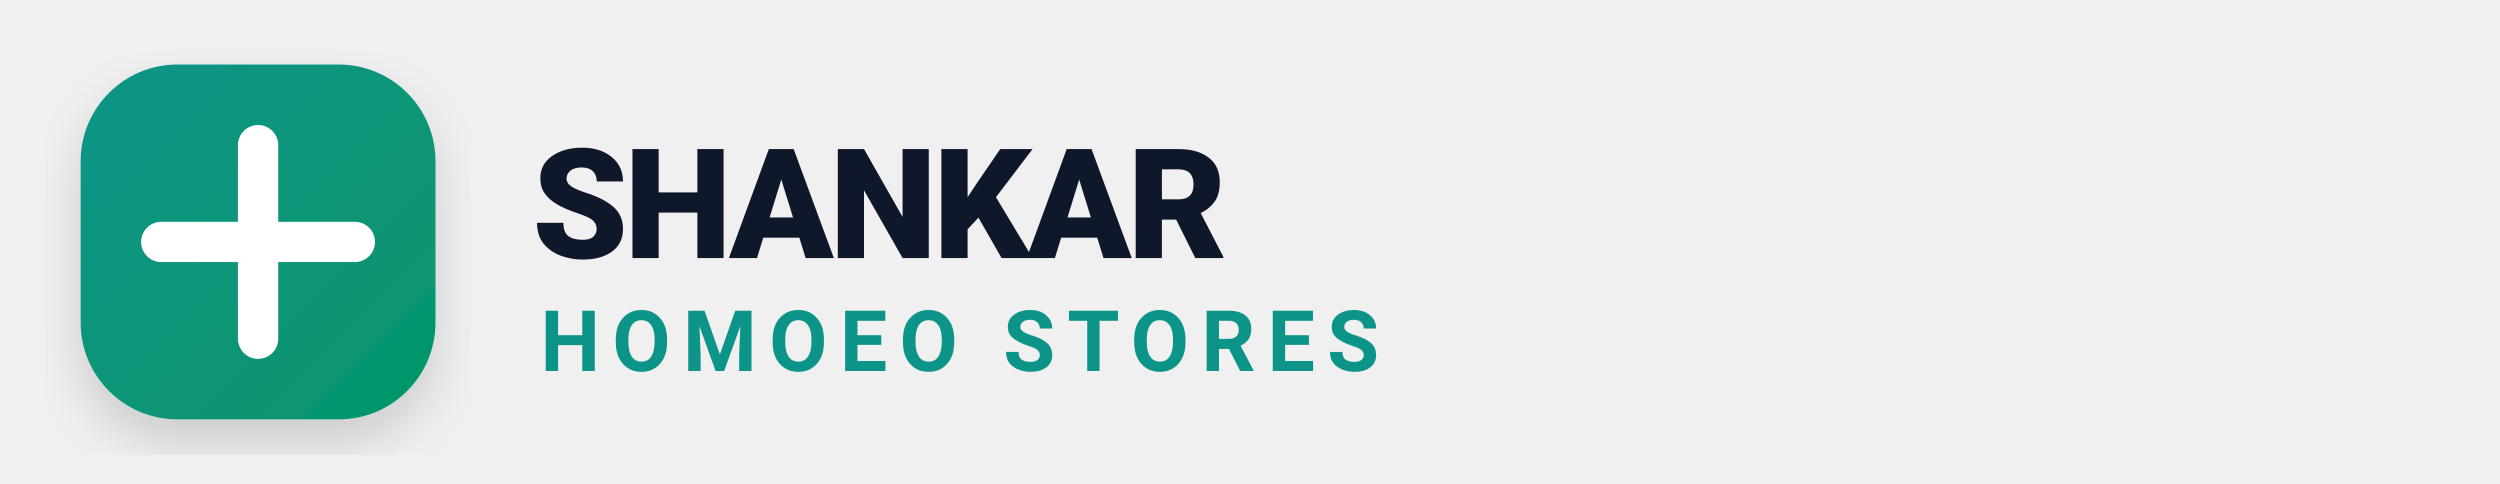
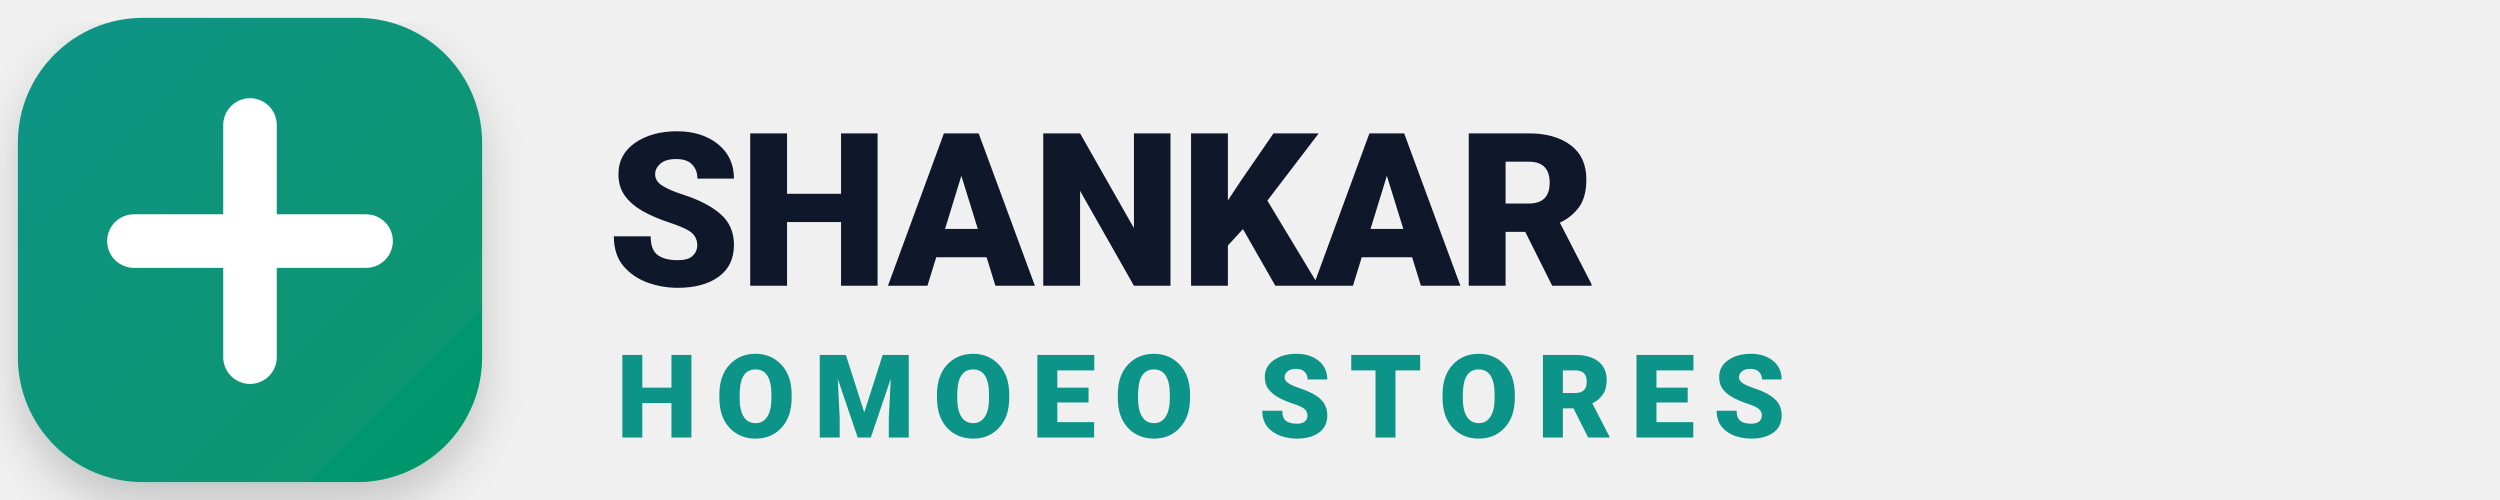
- <svg xmlns="http://www.w3.org/2000/svg" viewBox="0 0 310 60" width="310" height="60">
+ <svg xmlns="http://www.w3.org/2000/svg" viewBox="0 0 280 56" width="280" height="56">
  <defs>
    <linearGradient id="medGrad" x1="0%" y1="0%" x2="100%" y2="100%">
      <stop offset="0%" stop-color="#0d9488" />
      <stop offset="100%" stop-color="#059669" />
    </linearGradient>
-     <filter id="softShadow" x="-10%" y="-10%" width="120%" height="120%">
-       <feDropShadow dx="0" dy="3" stdDeviation="3" flood-opacity="0.15" />
+     <filter id="softShadow" x="-10%" y="-10%" width="130%" height="130%">
+       <feDropShadow dx="0" dy="2.5" stdDeviation="2.5" flood-opacity="0.18" />
    </filter>
  </defs>
  <g filter="url(#softShadow)">
-     <rect x="10" y="8" width="44" height="44" rx="12" fill="url(#medGrad)" />
-     <path d="M32 18 V42 M20 30 H44" stroke="#ffffff" stroke-width="5" stroke-linecap="round" stroke-linejoin="round" />
+     <rect x="2" y="2" width="52" height="52" rx="14" fill="url(#medGrad)" />
+     <path d="M28 14 V40 M15 27 H41" stroke="#ffffff" stroke-width="6" stroke-linecap="round" stroke-linejoin="round" />
  </g>
-   <text x="66" y="32" font-family="-apple-system, BlinkMacSystemFont, 'Segoe UI', Roboto, Helvetica, Arial, sans-serif" font-size="19" font-weight="800" fill="#0f172a" letter-spacing="-0.5">SHANKAR</text>
-   <text x="67" y="46" font-family="-apple-system, BlinkMacSystemFont, 'Segoe UI', Roboto, Helvetica, Arial, sans-serif" font-size="10.5" font-weight="700" fill="#0d9488" letter-spacing="1.5">HOMOEO STORES</text>
+   <text x="68" y="32" font-family="-apple-system, BlinkMacSystemFont, 'Outfit', 'Segoe UI', Roboto, Helvetica, Arial, sans-serif" font-size="24" font-weight="900" fill="#0f172a" letter-spacing="-0.3">SHANKAR</text>
+   <text x="69" y="49" font-family="-apple-system, BlinkMacSystemFont, 'Outfit', 'Segoe UI', Roboto, Helvetica, Arial, sans-serif" font-size="13" font-weight="800" fill="#0d9488" letter-spacing="2">HOMOEO STORES</text>
</svg>
